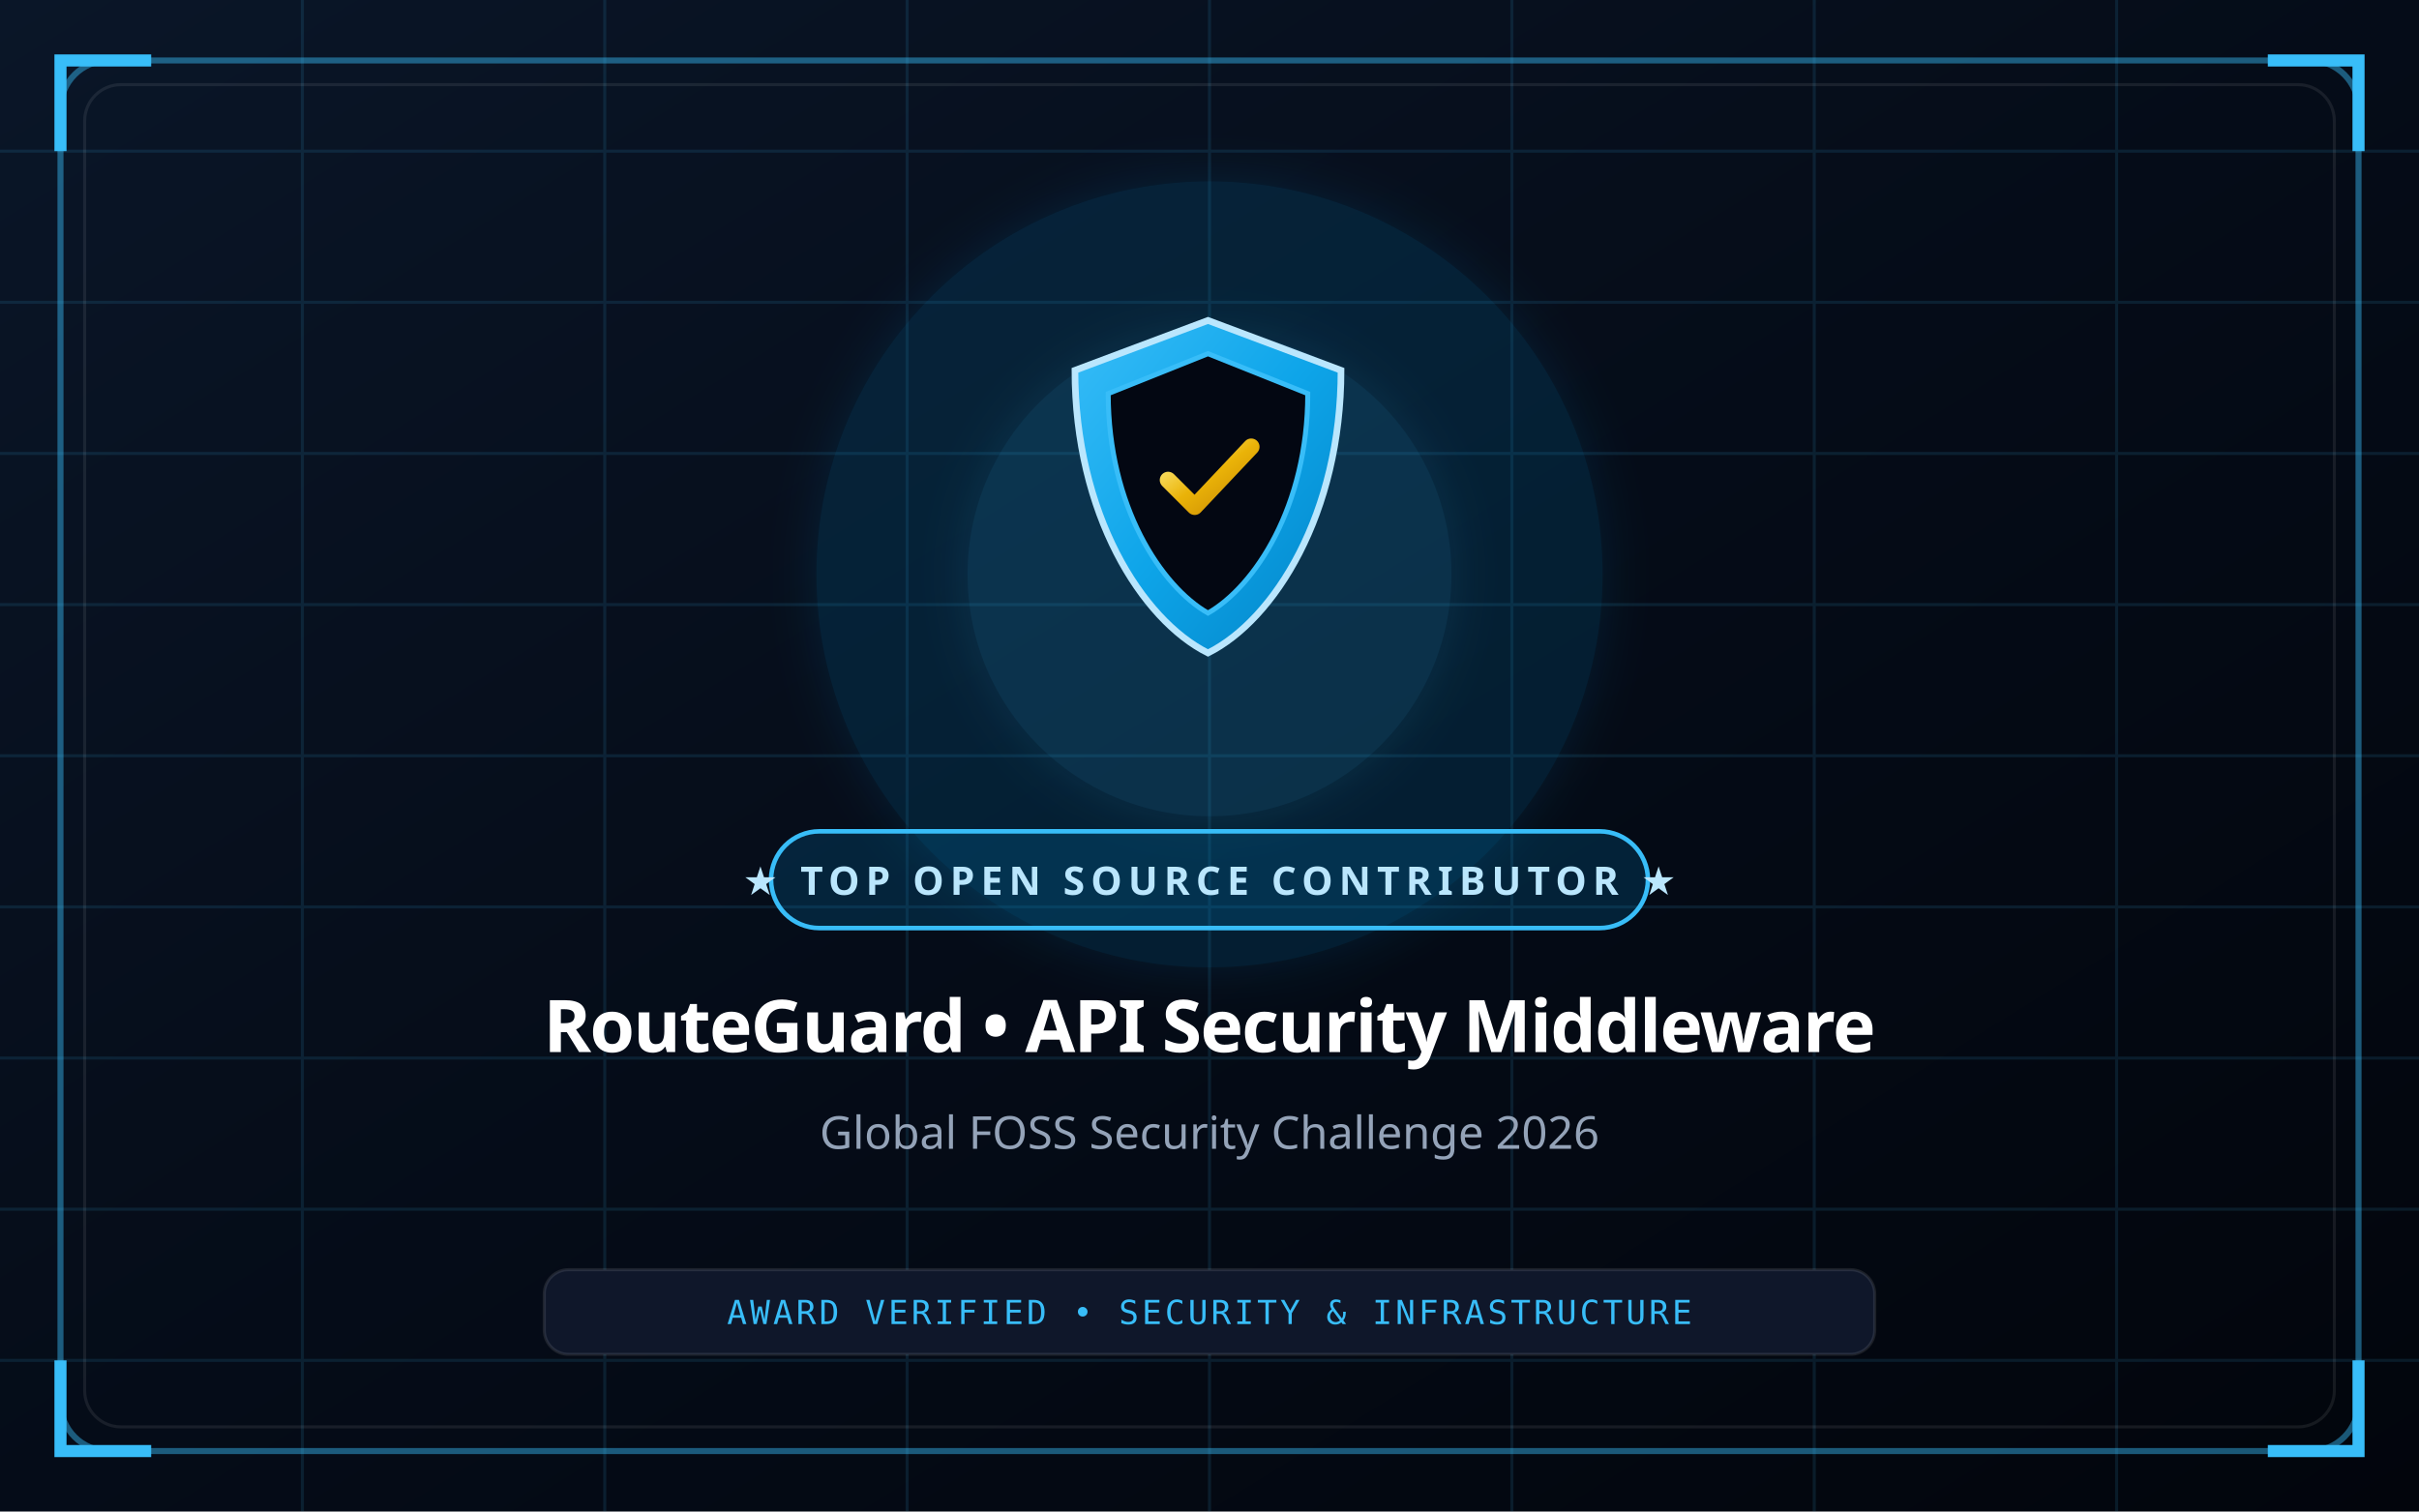
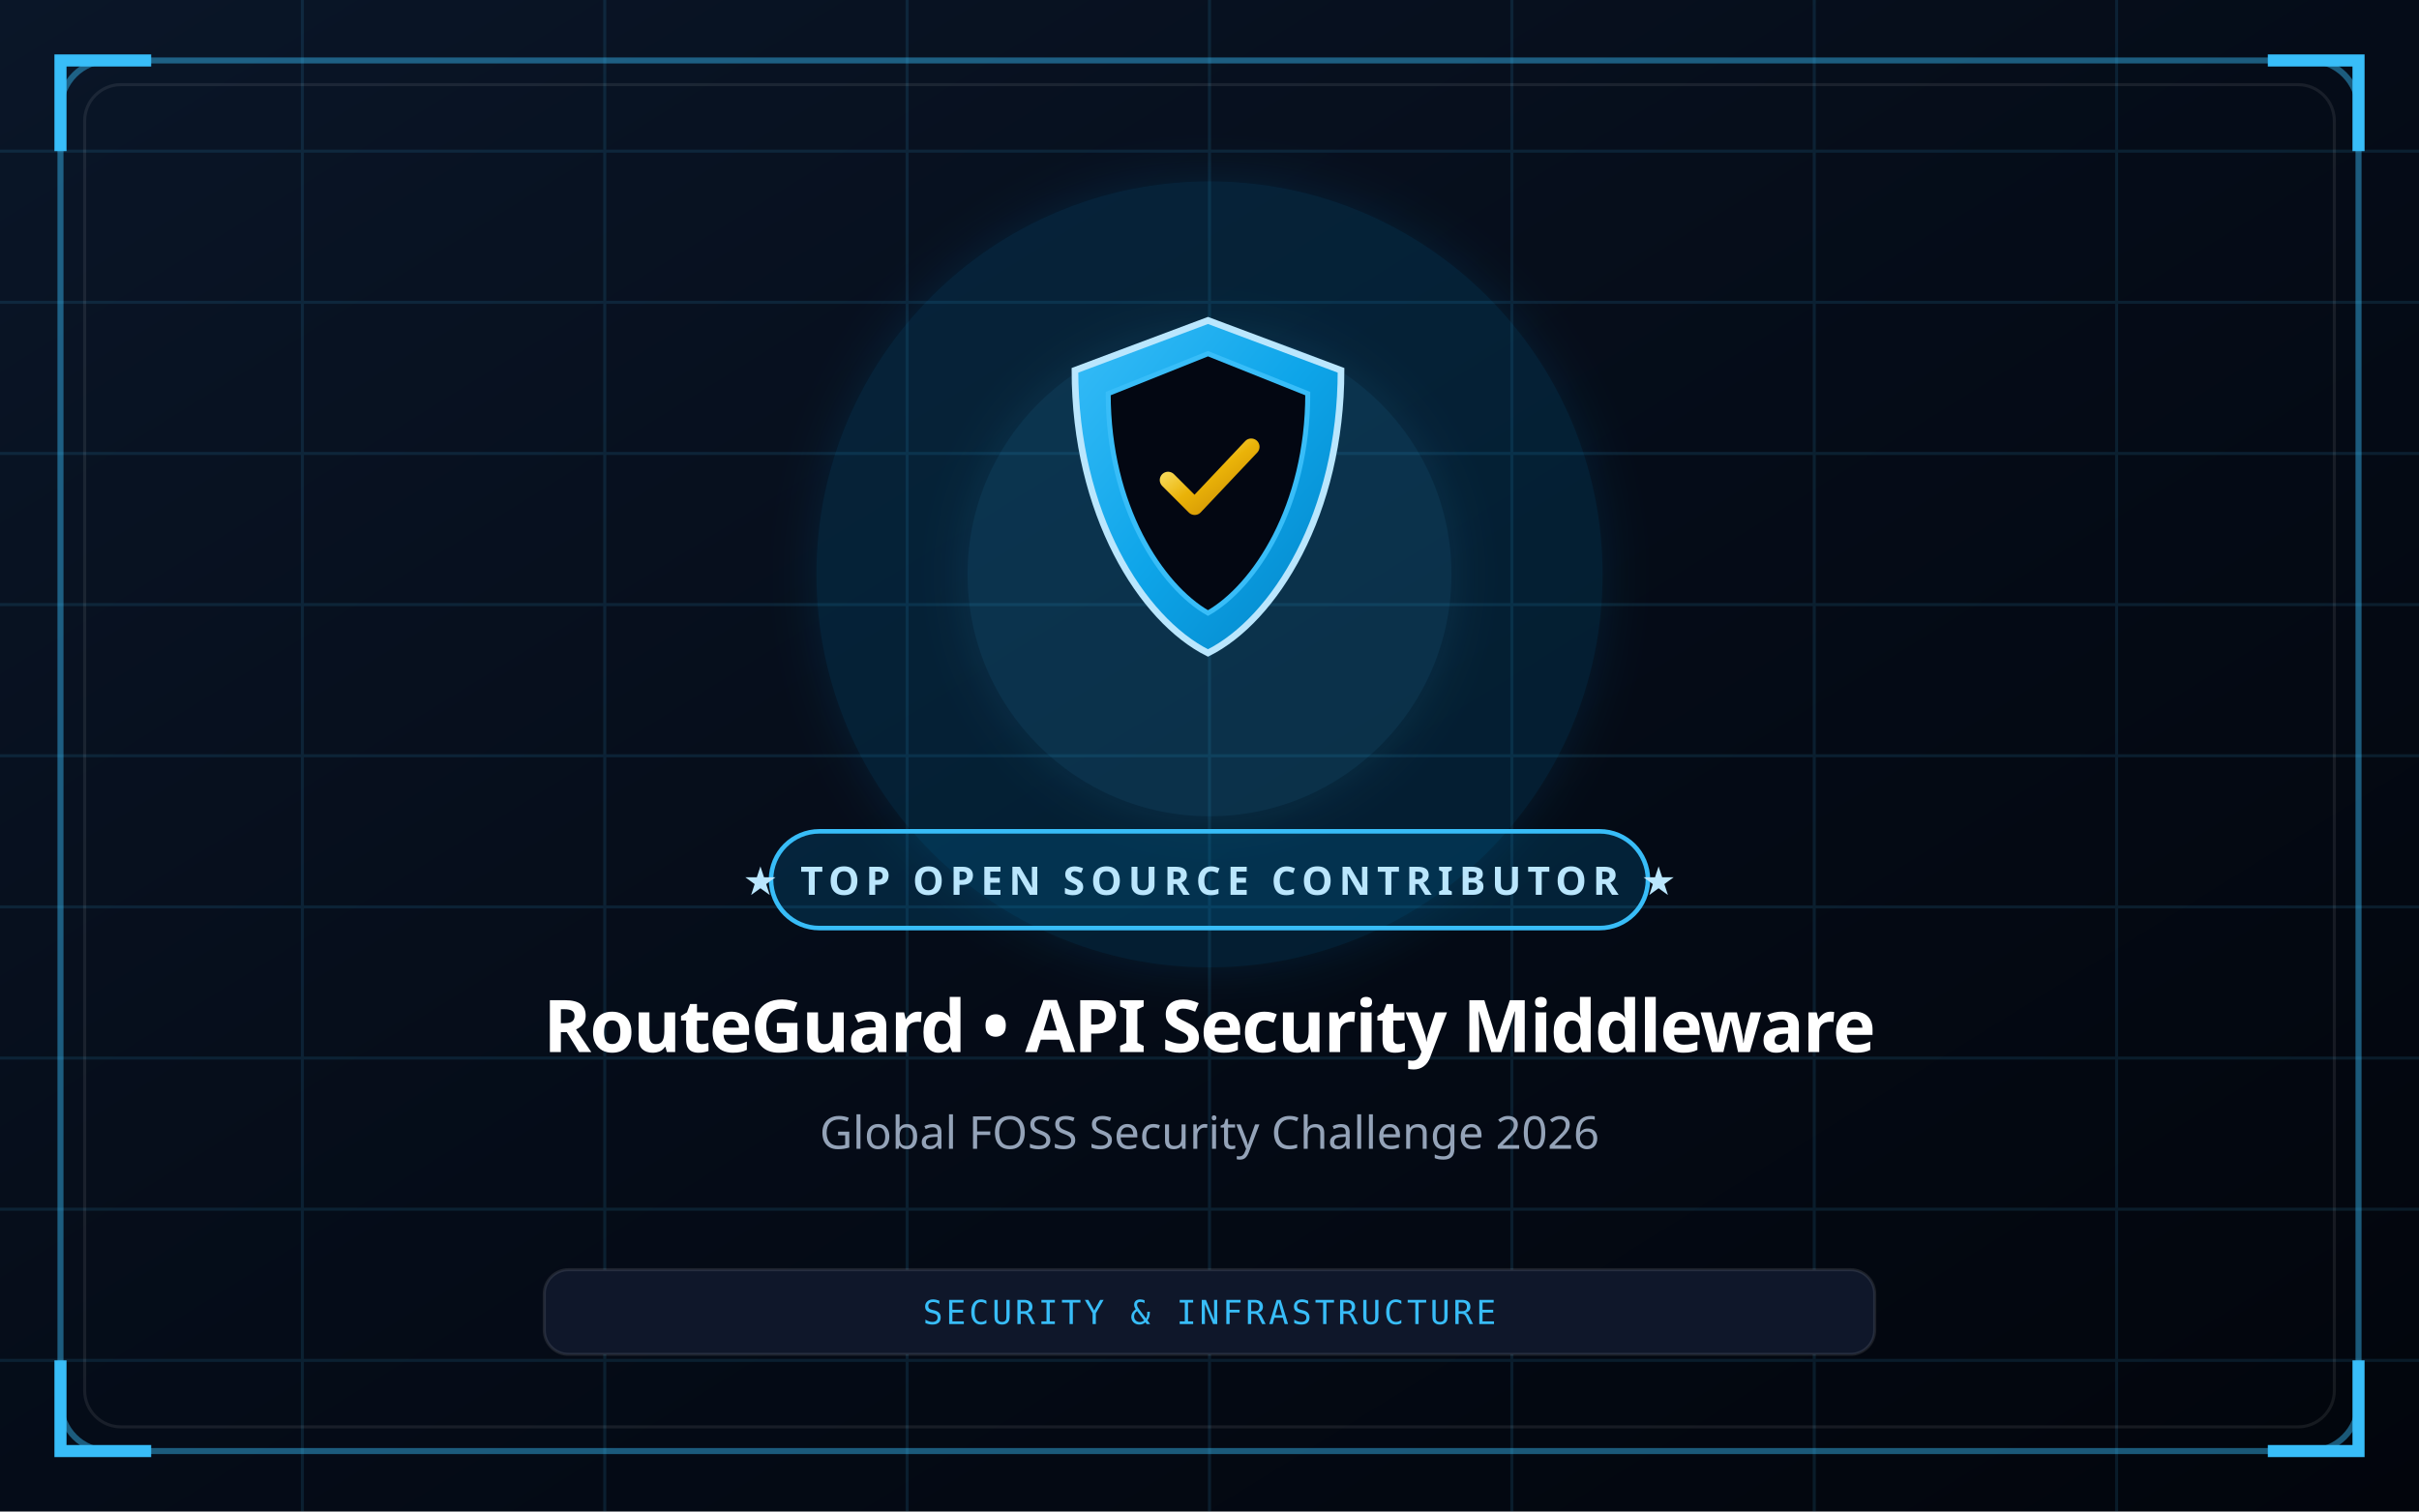
<svg xmlns="http://www.w3.org/2000/svg" viewBox="0 0 800 500" width="100%" height="100%">
  <defs>
    <linearGradient id="bg" x1="0%" y1="0%" x2="100%" y2="100%">
      <stop offset="0%" stop-color="#0a1628" />
      <stop offset="50%" stop-color="#050c18" />
      <stop offset="100%" stop-color="#02050c" />
    </linearGradient>
    <linearGradient id="shieldGrad" x1="0%" y1="0%" x2="100%" y2="100%">
      <stop offset="0%" stop-color="#38bdf8" />
      <stop offset="50%" stop-color="#0ea5e9" />
      <stop offset="100%" stop-color="#0284c7" />
    </linearGradient>
    <linearGradient id="goldGrad" x1="0%" y1="0%" x2="100%" y2="100%">
      <stop offset="0%" stop-color="#fef08a" />
      <stop offset="50%" stop-color="#eab308" />
      <stop offset="100%" stop-color="#ca8a04" />
    </linearGradient>
    <filter id="glow" x="-20%" y="-20%" width="140%" height="140%">
      <feGaussianBlur stdDeviation="8" result="blur" />
      <feComposite in="SourceGraphic" in2="blur" operator="over" />
    </filter>
  </defs>
  <rect width="800" height="500" fill="url(#bg)" />
  <g opacity="0.12" stroke="#38bdf8" stroke-width="1">
    <line x1="0" y1="50" x2="800" y2="50" />
    <line x1="0" y1="100" x2="800" y2="100" />
    <line x1="0" y1="150" x2="800" y2="150" />
    <line x1="0" y1="200" x2="800" y2="200" />
    <line x1="0" y1="250" x2="800" y2="250" />
    <line x1="0" y1="300" x2="800" y2="300" />
    <line x1="0" y1="350" x2="800" y2="350" />
    <line x1="0" y1="400" x2="800" y2="400" />
    <line x1="0" y1="450" x2="800" y2="450" />
    <line x1="100" y1="0" x2="100" y2="500" />
    <line x1="200" y1="0" x2="200" y2="500" />
    <line x1="300" y1="0" x2="300" y2="500" />
    <line x1="400" y1="0" x2="400" y2="500" />
    <line x1="500" y1="0" x2="500" y2="500" />
    <line x1="600" y1="0" x2="600" y2="500" />
    <line x1="700" y1="0" x2="700" y2="500" />
  </g>
  <rect x="20" y="20" width="760" height="460" rx="16" fill="none" stroke="#38bdf8" stroke-width="2" stroke-opacity="0.45" />
  <rect x="28" y="28" width="744" height="444" rx="12" fill="none" stroke="#ffffff" stroke-width="1" stroke-opacity="0.08" />
  <path d="M 20 50 L 20 20 L 50 20" stroke="#38bdf8" stroke-width="4" fill="none" />
  <path d="M 750 20 L 780 20 L 780 50" stroke="#38bdf8" stroke-width="4" fill="none" />
  <path d="M 780 450 L 780 480 L 750 480" stroke="#38bdf8" stroke-width="4" fill="none" />
  <path d="M 50 480 L 20 480 L 20 450" stroke="#38bdf8" stroke-width="4" fill="none" />
  <circle cx="400" cy="190" r="130" fill="#0284c7" opacity="0.16" filter="url(#glow)" />
  <circle cx="400" cy="190" r="80" fill="#38bdf8" opacity="0.12" filter="url(#glow)" />
  <g transform="translate(350, 95) scale(1.1)">
    <path d="M 45 10 L 85 25 C 85 68 65 100 45 110 C 25 100 5 68 5 25 Z" fill="url(#shieldGrad)" stroke="#bae6fd" stroke-width="2" />
    <path d="M 45 20 L 75 32 C 75 66 59 90 45 98 C 31 90 15 66 15 32 Z" fill="#030712" stroke="#38bdf8" stroke-width="1.5" />
    <path d="M 33 58 L 41 66 L 58 48" fill="none" stroke="url(#goldGrad)" stroke-width="5" stroke-linecap="round" stroke-linejoin="round" />
  </g>
  <g transform="translate(255, 275)">
    <rect width="290" height="32" rx="16" fill="#0284c7" fill-opacity="0.2" stroke="#38bdf8" stroke-width="1.5" />
    <text x="145" y="21" fill="#bae6fd" font-family="system-ui, sans-serif" font-size="13" font-weight="700" text-anchor="middle" letter-spacing="2">★ TOP OPEN SOURCE CONTRIBUTOR ★</text>
  </g>
  <text x="400" y="348" fill="#ffffff" font-family="system-ui, sans-serif" font-size="24" font-weight="800" text-anchor="middle" letter-spacing="-0.5">RouteGuard • API Security Middleware</text>
  <text x="400" y="380" fill="#94a3b8" font-family="system-ui, sans-serif" font-size="15" font-weight="500" text-anchor="middle">Global FOSS Security Challenge 2026</text>
  <g transform="translate(180, 420)">
    <rect width="440" height="28" rx="8" fill="#0f172a" stroke="#ffffff" stroke-opacity="0.1" />
-     <text x="220" y="18" fill="#38bdf8" font-family="monospace" font-size="11" text-anchor="middle" letter-spacing="1">AWARD VERIFIED • SECURITY &amp; INFRASTRUCTURE</text>
+     <text x="220" y="18" fill="#38bdf8" font-family="monospace" font-size="11" text-anchor="middle" letter-spacing="1">SECURITY &amp; INFRASTRUCTURE</text>
  </g>
</svg>
